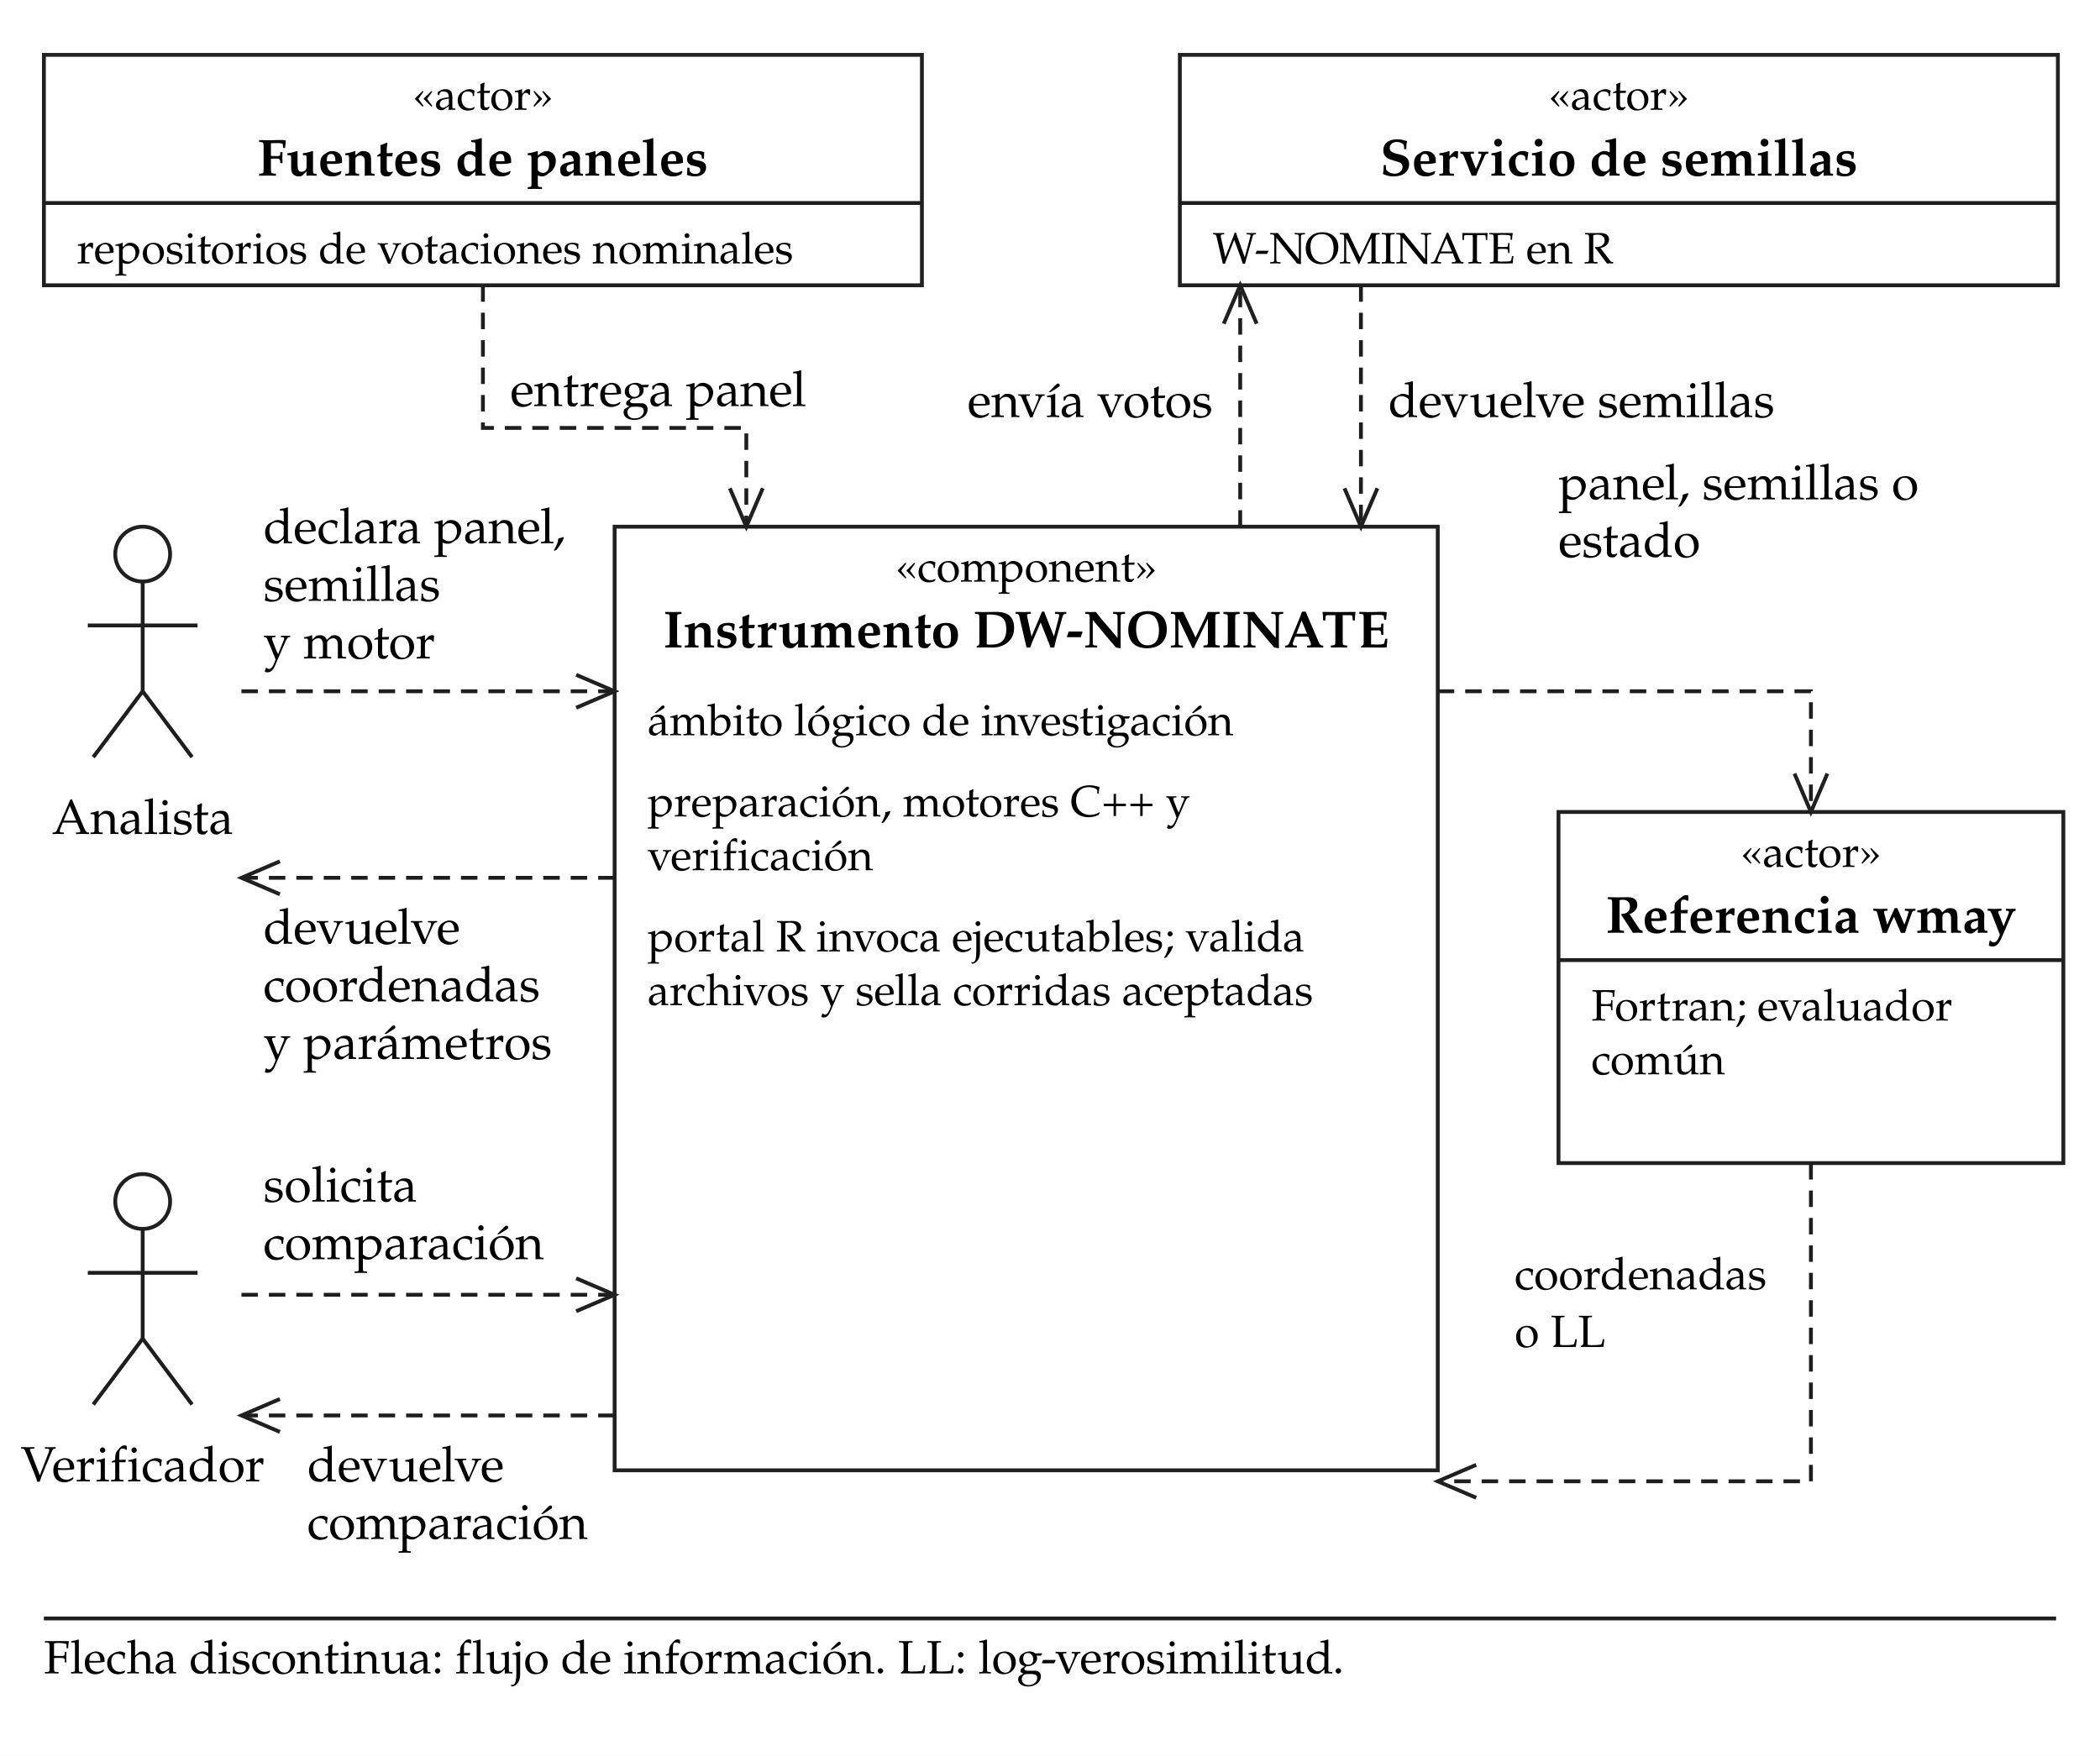
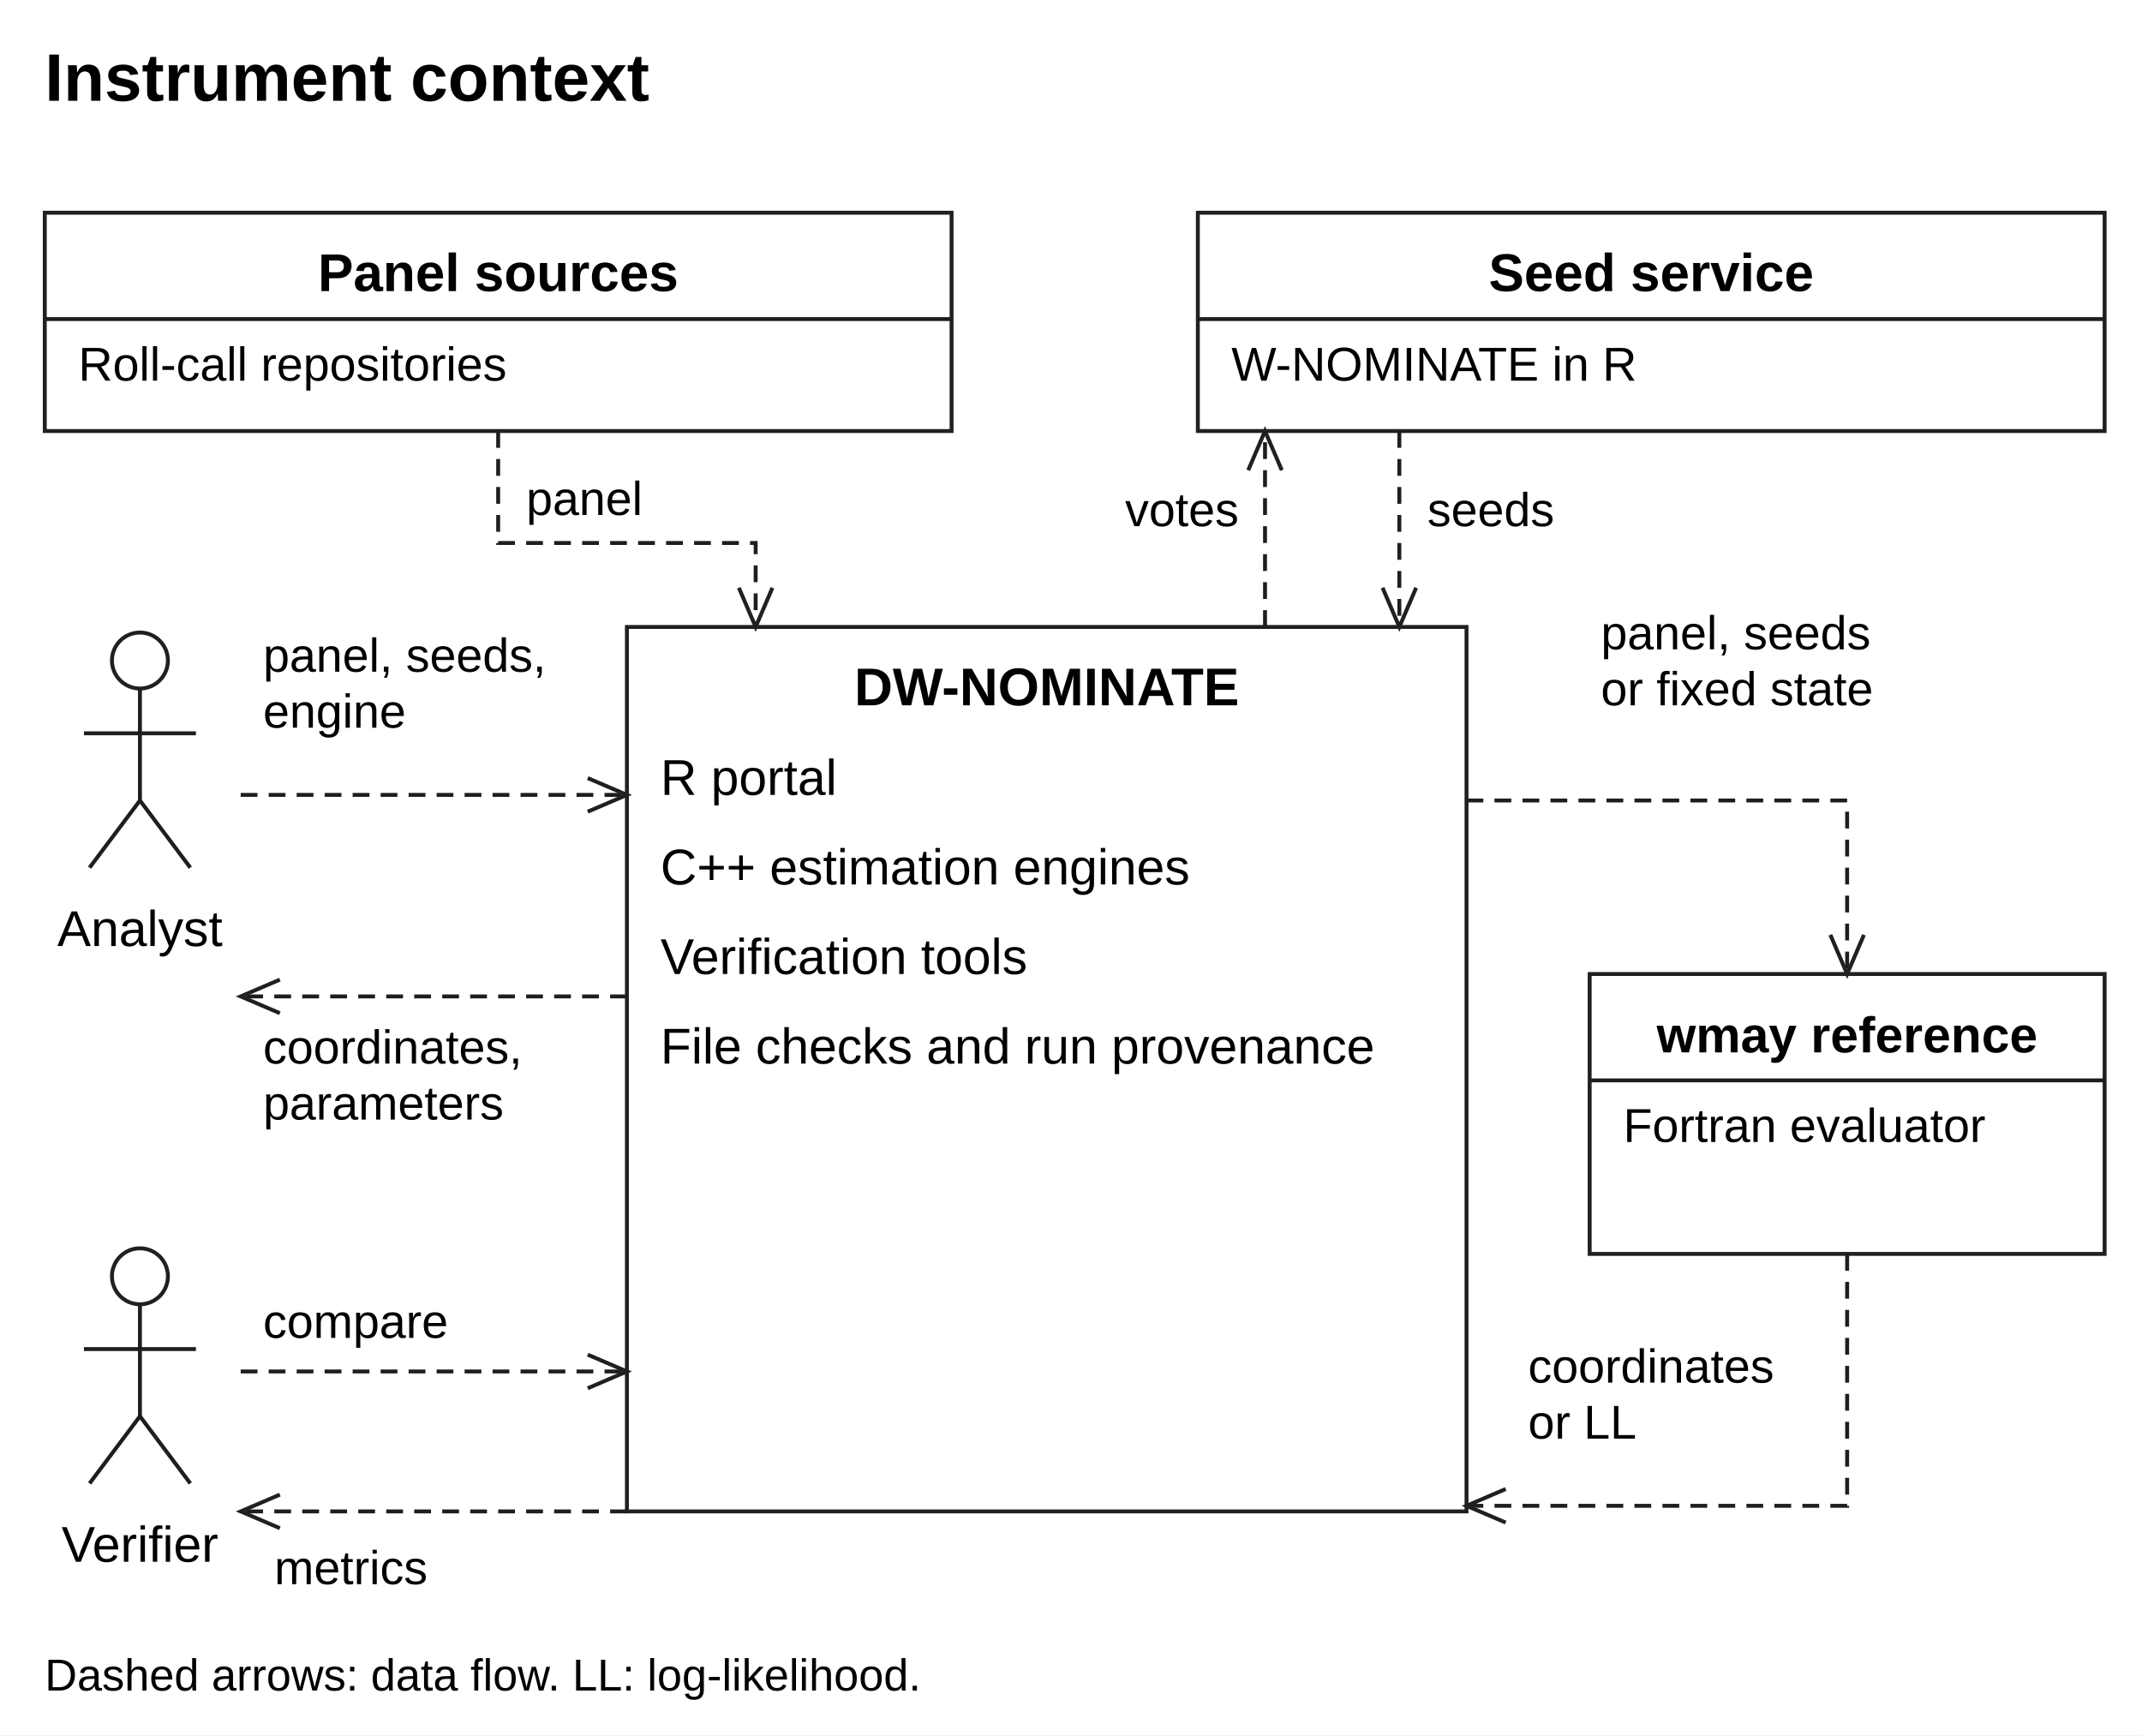
- <svg xmlns="http://www.w3.org/2000/svg" width="135mm" height="112.889mm" viewBox="0 0 382.677 320">
+ <svg xmlns="http://www.w3.org/2000/svg" width="135mm" height="109.361mm" viewBox="0 0 382.677 310">
  <rect width="100%" height="100%" fill="white" />
-   <rect x="8" y="10" width="160" height="42" rx="0" fill="white" stroke="#202020" stroke-width=".7" />
-   <text x="88.00" y="20.00" font-family="'Palatino Linotype', Palatino, 'Book Antiqua', serif" font-size="8" font-weight="400" text-anchor="middle">«actor»</text>
-   <text x="88.00" y="32.00" font-family="'Palatino Linotype', Palatino, 'Book Antiqua', serif" font-size="9.5" font-weight="700" text-anchor="middle">Fuentes de paneles</text>
-   <polyline points="8,37.0 168,37.0" fill="none" stroke="rgb(30,30,30)" stroke-width="0.7" />
-   <text x="14.00" y="48.00" font-family="'Palatino Linotype', Palatino, 'Book Antiqua', serif" font-size="8" font-weight="400" text-anchor="start">repositorios de votaciones nominales</text>
-   <rect x="215" y="10" width="160" height="42" rx="0" fill="white" stroke="#202020" stroke-width=".7" />
-   <text x="295.00" y="20.00" font-family="'Palatino Linotype', Palatino, 'Book Antiqua', serif" font-size="8" font-weight="400" text-anchor="middle">«actor»</text>
-   <text x="295.00" y="32.00" font-family="'Palatino Linotype', Palatino, 'Book Antiqua', serif" font-size="9.5" font-weight="700" text-anchor="middle">Servicio de semillas</text>
-   <polyline points="215,37.0 375,37.0" fill="none" stroke="rgb(30,30,30)" stroke-width="0.7" />
-   <text x="221.00" y="48.00" font-family="'Palatino Linotype', Palatino, 'Book Antiqua', serif" font-size="8" font-weight="400" text-anchor="start">W-NOMINATE en R</text>
-   <rect x="112" y="96" width="150" height="172" rx="0" fill="white" stroke="#202020" stroke-width=".7" />
-   <text x="187.00" y="106.00" font-family="'Palatino Linotype', Palatino, 'Book Antiqua', serif" font-size="8" font-weight="400" text-anchor="middle">«component»</text>
-   <text x="187.00" y="118.00" font-family="'Palatino Linotype', Palatino, 'Book Antiqua', serif" font-size="9.5" font-weight="700" text-anchor="middle">Instrumento DW-NOMINATE</text>
-   <text x="118.00" y="134.00" font-family="'Palatino Linotype', Palatino, 'Book Antiqua', serif" font-size="8" font-weight="400" text-anchor="start">ámbito lógico de investigación</text>
-   <text x="118.00" y="148.80" font-family="'Palatino Linotype', Palatino, 'Book Antiqua', serif" font-size="8" font-weight="400" text-anchor="start">preparación, motores C++ y</text>
-   <text x="118.00" y="158.60" font-family="'Palatino Linotype', Palatino, 'Book Antiqua', serif" font-size="8" font-weight="400" text-anchor="start">verificación</text>
-   <text x="118.00" y="173.40" font-family="'Palatino Linotype', Palatino, 'Book Antiqua', serif" font-size="8" font-weight="400" text-anchor="start">portal R invoca ejecutables; valida</text>
-   <text x="118.00" y="183.20" font-family="'Palatino Linotype', Palatino, 'Book Antiqua', serif" font-size="8" font-weight="400" text-anchor="start">archivos y sella corridas aceptadas</text>
-   <rect x="284" y="148" width="92" height="64" rx="0" fill="white" stroke="#202020" stroke-width=".7" />
-   <text x="330.00" y="158.00" font-family="'Palatino Linotype', Palatino, 'Book Antiqua', serif" font-size="8" font-weight="400" text-anchor="middle">«actor»</text>
-   <text x="330.00" y="170.00" font-family="'Palatino Linotype', Palatino, 'Book Antiqua', serif" font-size="9.5" font-weight="700" text-anchor="middle">Referencia wmay</text>
-   <polyline points="284,175.0 376,175.0" fill="none" stroke="rgb(30,30,30)" stroke-width="0.7" />
-   <text x="290.00" y="186.00" font-family="'Palatino Linotype', Palatino, 'Book Antiqua', serif" font-size="8" font-weight="400" text-anchor="start">Fortran; evaluador</text>
-   <text x="290.00" y="195.80" font-family="'Palatino Linotype', Palatino, 'Book Antiqua', serif" font-size="8" font-weight="400" text-anchor="start">común</text>
-   <ellipse cx="26.0" cy="101.0" rx="5.0" ry="5.0" fill="white" stroke="#202020" stroke-width=".7" />
-   <polyline points="26,106 26,126" fill="none" stroke="rgb(30,30,30)" stroke-width="0.7" />
-   <polyline points="16,114 36,114" fill="none" stroke="rgb(30,30,30)" stroke-width="0.7" />
-   <polyline points="17,138 26,126 35,138" fill="none" stroke="rgb(30,30,30)" stroke-width="0.7" />
-   <text x="26.00" y="152.00" font-family="'Palatino Linotype', Palatino, 'Book Antiqua', serif" font-size="9" font-weight="400" text-anchor="middle">Analista</text>
-   <ellipse cx="26.0" cy="219.0" rx="5.0" ry="5.0" fill="white" stroke="#202020" stroke-width=".7" />
-   <polyline points="26,224 26,244" fill="none" stroke="rgb(30,30,30)" stroke-width="0.7" />
-   <polyline points="16,232 36,232" fill="none" stroke="rgb(30,30,30)" stroke-width="0.7" />
-   <polyline points="17,256 26,244 35,256" fill="none" stroke="rgb(30,30,30)" stroke-width="0.7" />
-   <text x="26.00" y="270.00" font-family="'Palatino Linotype', Palatino, 'Book Antiqua', serif" font-size="9" font-weight="400" text-anchor="middle">Verificador</text>
-   <polyline points="88,52 88,78 136,78 136,96" fill="none" stroke="rgb(30,30,30)" stroke-width="0.7" stroke-dasharray="3 2" />
-   <polyline points="139.0,89.0 136,96 133.0,89.0" fill="none" stroke="#202020" stroke-width=".7" />
-   <text x="93.00" y="74.00" font-family="'Palatino Linotype', Palatino, 'Book Antiqua', serif" font-size="9" font-weight="400" text-anchor="start">entrega panel</text>
-   <polyline points="226,96 226,52" fill="none" stroke="rgb(30,30,30)" stroke-width="0.7" stroke-dasharray="3 2" />
-   <polyline points="223.0,59.0 226,52 229.0,59.0" fill="none" stroke="#202020" stroke-width=".7" />
-   <text x="221.00" y="76.00" font-family="'Palatino Linotype', Palatino, 'Book Antiqua', serif" font-size="9" font-weight="400" text-anchor="end">envía votos</text>
-   <polyline points="248,52 248,96" fill="none" stroke="rgb(30,30,30)" stroke-width="0.7" stroke-dasharray="3 2" />
-   <polyline points="251.0,89.0 248,96 245.0,89.0" fill="none" stroke="#202020" stroke-width=".7" />
-   <text x="253.00" y="76.00" font-family="'Palatino Linotype', Palatino, 'Book Antiqua', serif" font-size="9" font-weight="400" text-anchor="start">devuelve semillas</text>
-   <polyline points="44,126 112,126" fill="none" stroke="rgb(30,30,30)" stroke-width="0.7" stroke-dasharray="3 2" />
-   <polyline points="105.0,123.0 112,126 105.0,129.0" fill="none" stroke="#202020" stroke-width=".7" />
-   <text x="48.00" y="99.00" font-family="'Palatino Linotype', Palatino, 'Book Antiqua', serif" font-size="9" font-weight="400" text-anchor="start">declara panel,</text>
-   <text x="48.00" y="109.50" font-family="'Palatino Linotype', Palatino, 'Book Antiqua', serif" font-size="9" font-weight="400" text-anchor="start">semillas</text>
-   <text x="48.00" y="120.00" font-family="'Palatino Linotype', Palatino, 'Book Antiqua', serif" font-size="9" font-weight="400" text-anchor="start">y motor</text>
-   <polyline points="112,160 44,160" fill="none" stroke="rgb(30,30,30)" stroke-width="0.7" stroke-dasharray="3 2" />
-   <polyline points="51.0,163.0 44,160 51.0,157.0" fill="none" stroke="#202020" stroke-width=".7" />
-   <text x="48.00" y="172.00" font-family="'Palatino Linotype', Palatino, 'Book Antiqua', serif" font-size="9" font-weight="400" text-anchor="start">devuelve</text>
-   <text x="48.00" y="182.50" font-family="'Palatino Linotype', Palatino, 'Book Antiqua', serif" font-size="9" font-weight="400" text-anchor="start">coordenadas</text>
-   <text x="48.00" y="193.00" font-family="'Palatino Linotype', Palatino, 'Book Antiqua', serif" font-size="9" font-weight="400" text-anchor="start">y parámetros</text>
-   <polyline points="44,236 112,236" fill="none" stroke="rgb(30,30,30)" stroke-width="0.7" stroke-dasharray="3 2" />
-   <polyline points="105.0,233.0 112,236 105.0,239.0" fill="none" stroke="#202020" stroke-width=".7" />
-   <text x="48.00" y="219.00" font-family="'Palatino Linotype', Palatino, 'Book Antiqua', serif" font-size="9" font-weight="400" text-anchor="start">solicita</text>
-   <text x="48.00" y="229.50" font-family="'Palatino Linotype', Palatino, 'Book Antiqua', serif" font-size="9" font-weight="400" text-anchor="start">comparación</text>
-   <polyline points="112,258 44,258" fill="none" stroke="rgb(30,30,30)" stroke-width="0.7" stroke-dasharray="3 2" />
-   <polyline points="51.0,261.0 44,258 51.0,255.0" fill="none" stroke="#202020" stroke-width=".7" />
-   <text x="56.00" y="270.00" font-family="'Palatino Linotype', Palatino, 'Book Antiqua', serif" font-size="9" font-weight="400" text-anchor="start">devuelve</text>
-   <text x="56.00" y="280.50" font-family="'Palatino Linotype', Palatino, 'Book Antiqua', serif" font-size="9" font-weight="400" text-anchor="start">comparación</text>
-   <polyline points="262,126 330,126 330,148" fill="none" stroke="rgb(30,30,30)" stroke-width="0.7" stroke-dasharray="3 2" />
-   <polyline points="333.0,141.0 330,148 327.0,141.0" fill="none" stroke="#202020" stroke-width=".7" />
-   <polyline points="330,212 330,270 262,270" fill="none" stroke="rgb(30,30,30)" stroke-width="0.7" stroke-dasharray="3 2" />
-   <polyline points="269.0,273.0 262,270 269.0,267.0" fill="none" stroke="#202020" stroke-width=".7" />
-   <text x="284.00" y="91.00" font-family="'Palatino Linotype', Palatino, 'Book Antiqua', serif" font-size="9" font-weight="400" text-anchor="start">panel, semillas o</text>
-   <text x="284.00" y="101.50" font-family="'Palatino Linotype', Palatino, 'Book Antiqua', serif" font-size="9" font-weight="400" text-anchor="start">estado</text>
-   <text x="276.00" y="235.00" font-family="'Palatino Linotype', Palatino, 'Book Antiqua', serif" font-size="8.2" font-weight="400" text-anchor="start">coordenadas</text>
-   <text x="276.00" y="245.50" font-family="'Palatino Linotype', Palatino, 'Book Antiqua', serif" font-size="8.2" font-weight="400" text-anchor="start">o LL</text>
-   <polyline points="8,295 374.677,295" fill="none" stroke="rgb(30,30,30)" stroke-width="0.7" />
-   <text x="8.00" y="305.00" font-family="'Palatino Linotype', Palatino, 'Book Antiqua', serif" font-size="8.5" font-weight="400" text-anchor="start">Flecha discontinua: flujo de información. LL: log-verosimilitud.</text>
+   <text x="8.00" y="18.00" font-family="'Segoe UI', Arial, sans-serif" font-size="12" font-weight="700" text-anchor="start">Instrument context</text>
+   <rect x="8" y="38" width="162" height="39" rx="0" fill="white" stroke="#202020" stroke-width=".7" />
+   <text x="89.00" y="52.00" font-family="'Segoe UI', Arial, sans-serif" font-size="9.5" font-weight="700" text-anchor="middle">Panel sources</text>
+   <polyline points="8,57.0 170,57.0" fill="none" stroke="rgb(30,30,30)" stroke-width="0.7" />
+   <text x="14.00" y="68.00" font-family="'Segoe UI', Arial, sans-serif" font-size="8.5" font-weight="400" text-anchor="start">Roll-call repositories</text>
+   <rect x="214" y="38" width="162" height="39" rx="0" fill="white" stroke="#202020" stroke-width=".7" />
+   <text x="295.00" y="52.00" font-family="'Segoe UI', Arial, sans-serif" font-size="9.5" font-weight="700" text-anchor="middle">Seed service</text>
+   <polyline points="214,57.0 376,57.0" fill="none" stroke="rgb(30,30,30)" stroke-width="0.7" />
+   <text x="220.00" y="68.00" font-family="'Segoe UI', Arial, sans-serif" font-size="8.5" font-weight="400" text-anchor="start">W-NOMINATE in R</text>
+   <rect x="112" y="112" width="150" height="158" rx="0" fill="white" stroke="#202020" stroke-width=".7" />
+   <text x="187.00" y="126.00" font-family="'Segoe UI', Arial, sans-serif" font-size="9.5" font-weight="700" text-anchor="middle">DW-NOMINATE</text>
+   <text x="118.00" y="142.00" font-family="'Segoe UI', Arial, sans-serif" font-size="9" font-weight="400" text-anchor="start">R portal</text>
+   <text x="118.00" y="158.00" font-family="'Segoe UI', Arial, sans-serif" font-size="9" font-weight="400" text-anchor="start">C++ estimation engines</text>
+   <text x="118.00" y="174.00" font-family="'Segoe UI', Arial, sans-serif" font-size="9" font-weight="400" text-anchor="start">Verification tools</text>
+   <text x="118.00" y="190.00" font-family="'Segoe UI', Arial, sans-serif" font-size="9" font-weight="400" text-anchor="start">File checks and run provenance</text>
+   <rect x="284" y="174" width="92" height="50" rx="0" fill="white" stroke="#202020" stroke-width=".7" />
+   <text x="330.00" y="188.00" font-family="'Segoe UI', Arial, sans-serif" font-size="9" font-weight="700" text-anchor="middle">wmay reference</text>
+   <polyline points="284,193 376,193" fill="none" stroke="rgb(30,30,30)" stroke-width="0.7" />
+   <text x="290.00" y="204.00" font-family="'Segoe UI', Arial, sans-serif" font-size="8.5" font-weight="400" text-anchor="start">Fortran evaluator</text>
+   <ellipse cx="25.0" cy="118.0" rx="5.0" ry="5.0" fill="white" stroke="#202020" stroke-width=".7" />
+   <polyline points="25,123 25,143" fill="none" stroke="rgb(30,30,30)" stroke-width="0.7" />
+   <polyline points="15,131 35,131" fill="none" stroke="rgb(30,30,30)" stroke-width="0.7" />
+   <polyline points="16,155 25,143 34,155" fill="none" stroke="rgb(30,30,30)" stroke-width="0.7" />
+   <text x="25.00" y="169.00" font-family="'Segoe UI', Arial, sans-serif" font-size="9" font-weight="400" text-anchor="middle">Analyst</text>
+   <ellipse cx="25.0" cy="228.0" rx="5.0" ry="5.0" fill="white" stroke="#202020" stroke-width=".7" />
+   <polyline points="25,233 25,253" fill="none" stroke="rgb(30,30,30)" stroke-width="0.7" />
+   <polyline points="15,241 35,241" fill="none" stroke="rgb(30,30,30)" stroke-width="0.7" />
+   <polyline points="16,265 25,253 34,265" fill="none" stroke="rgb(30,30,30)" stroke-width="0.7" />
+   <text x="25.00" y="279.00" font-family="'Segoe UI', Arial, sans-serif" font-size="9" font-weight="400" text-anchor="middle">Verifier</text>
+   <polyline points="89,77 89,97 135,97 135,112" fill="none" stroke="rgb(30,30,30)" stroke-width="0.7" stroke-dasharray="3 2" />
+   <polyline points="138.0,105.0 135,112 132.0,105.0" fill="none" stroke="#202020" stroke-width=".7" />
+   <text x="94.00" y="92.00" font-family="'Segoe UI', Arial, sans-serif" font-size="8.5" font-weight="400" text-anchor="start">panel</text>
+   <polyline points="226,112 226,77" fill="none" stroke="rgb(30,30,30)" stroke-width="0.7" stroke-dasharray="3 2" />
+   <polyline points="223.0,84.0 226,77 229.0,84.0" fill="none" stroke="#202020" stroke-width=".7" />
+   <text x="201.00" y="94.00" font-family="'Segoe UI', Arial, sans-serif" font-size="8.5" font-weight="400" text-anchor="start">votes</text>
+   <polyline points="250,77 250,112" fill="none" stroke="rgb(30,30,30)" stroke-width="0.7" stroke-dasharray="3 2" />
+   <polyline points="253.0,105.0 250,112 247.0,105.0" fill="none" stroke="#202020" stroke-width=".7" />
+   <text x="255.00" y="94.00" font-family="'Segoe UI', Arial, sans-serif" font-size="8.5" font-weight="400" text-anchor="start">seeds</text>
+   <polyline points="43,142 112,142" fill="none" stroke="rgb(30,30,30)" stroke-width="0.7" stroke-dasharray="3 2" />
+   <polyline points="105.0,139.0 112,142 105.0,145.0" fill="none" stroke="#202020" stroke-width=".7" />
+   <text x="47.00" y="120.00" font-family="'Segoe UI', Arial, sans-serif" font-size="8.5" font-weight="400" text-anchor="start">panel, seeds,</text>
+   <text x="47.00" y="130.00" font-family="'Segoe UI', Arial, sans-serif" font-size="8.5" font-weight="400" text-anchor="start">engine</text>
+   <polyline points="112,178 43,178" fill="none" stroke="rgb(30,30,30)" stroke-width="0.7" stroke-dasharray="3 2" />
+   <polyline points="50.0,181.0 43,178 50.0,175.0" fill="none" stroke="#202020" stroke-width=".7" />
+   <text x="47.00" y="190.00" font-family="'Segoe UI', Arial, sans-serif" font-size="8.5" font-weight="400" text-anchor="start">coordinates,</text>
+   <text x="47.00" y="200.00" font-family="'Segoe UI', Arial, sans-serif" font-size="8.5" font-weight="400" text-anchor="start">parameters</text>
+   <polyline points="43,245 112,245" fill="none" stroke="rgb(30,30,30)" stroke-width="0.7" stroke-dasharray="3 2" />
+   <polyline points="105.0,242.0 112,245 105.0,248.0" fill="none" stroke="#202020" stroke-width=".7" />
+   <text x="47.00" y="239.00" font-family="'Segoe UI', Arial, sans-serif" font-size="8.5" font-weight="400" text-anchor="start">compare</text>
+   <polyline points="112,270 43,270" fill="none" stroke="rgb(30,30,30)" stroke-width="0.7" stroke-dasharray="3 2" />
+   <polyline points="50.0,273.0 43,270 50.0,267.0" fill="none" stroke="#202020" stroke-width=".7" />
+   <text x="49.00" y="283.00" font-family="'Segoe UI', Arial, sans-serif" font-size="8.5" font-weight="400" text-anchor="start">metrics</text>
+   <polyline points="262,143 330,143 330,174" fill="none" stroke="rgb(30,30,30)" stroke-width="0.7" stroke-dasharray="3 2" />
+   <polyline points="333.0,167.0 330,174 327.0,167.0" fill="none" stroke="#202020" stroke-width=".7" />
+   <text x="286.00" y="116.00" font-family="'Segoe UI', Arial, sans-serif" font-size="8.5" font-weight="400" text-anchor="start">panel, seeds</text>
+   <text x="286.00" y="126.00" font-family="'Segoe UI', Arial, sans-serif" font-size="8.5" font-weight="400" text-anchor="start">or fixed state</text>
+   <polyline points="330,224 330,269 262,269" fill="none" stroke="rgb(30,30,30)" stroke-width="0.7" stroke-dasharray="3 2" />
+   <polyline points="269.0,272.0 262,269 269.0,266.0" fill="none" stroke="#202020" stroke-width=".7" />
+   <text x="273.00" y="247.00" font-family="'Segoe UI', Arial, sans-serif" font-size="8.5" font-weight="400" text-anchor="start">coordinates</text>
+   <text x="273.00" y="257.00" font-family="'Segoe UI', Arial, sans-serif" font-size="8.5" font-weight="400" text-anchor="start">or LL</text>
+   <text x="8.00" y="302.00" font-family="'Segoe UI', Arial, sans-serif" font-size="8" font-weight="400" text-anchor="start">Dashed arrows: data flow. LL: log-likelihood.</text>
</svg>
